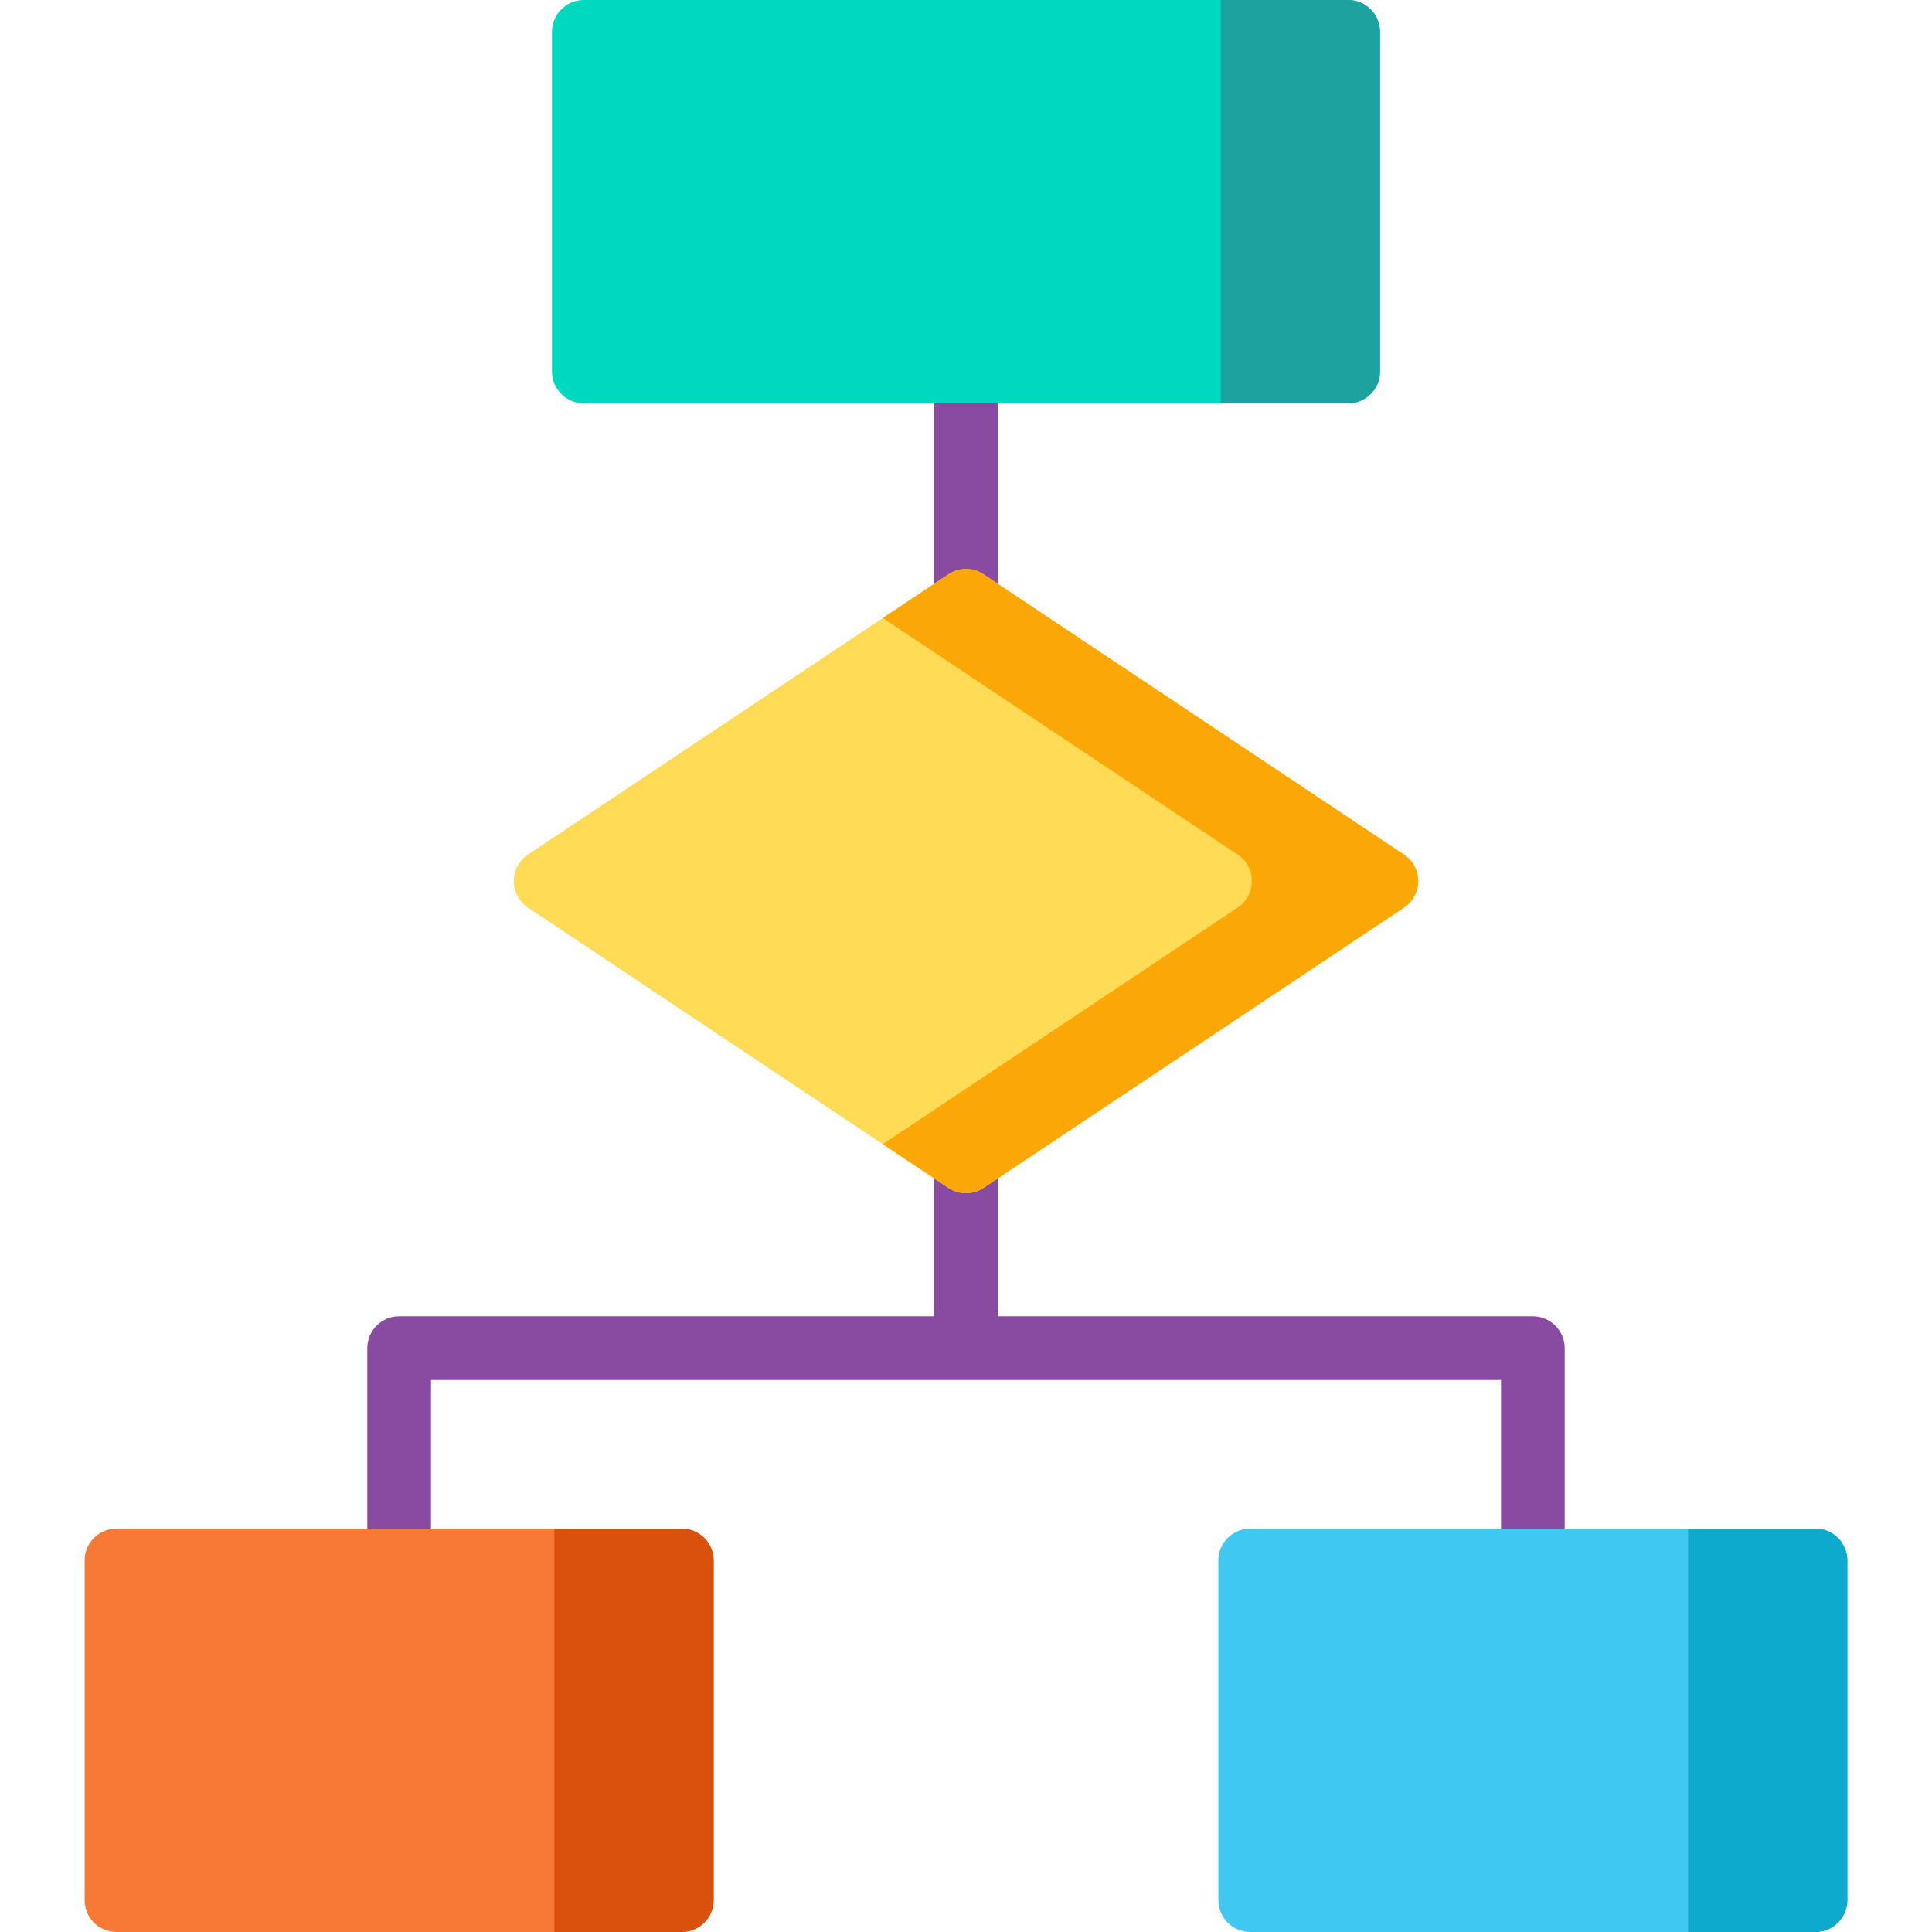
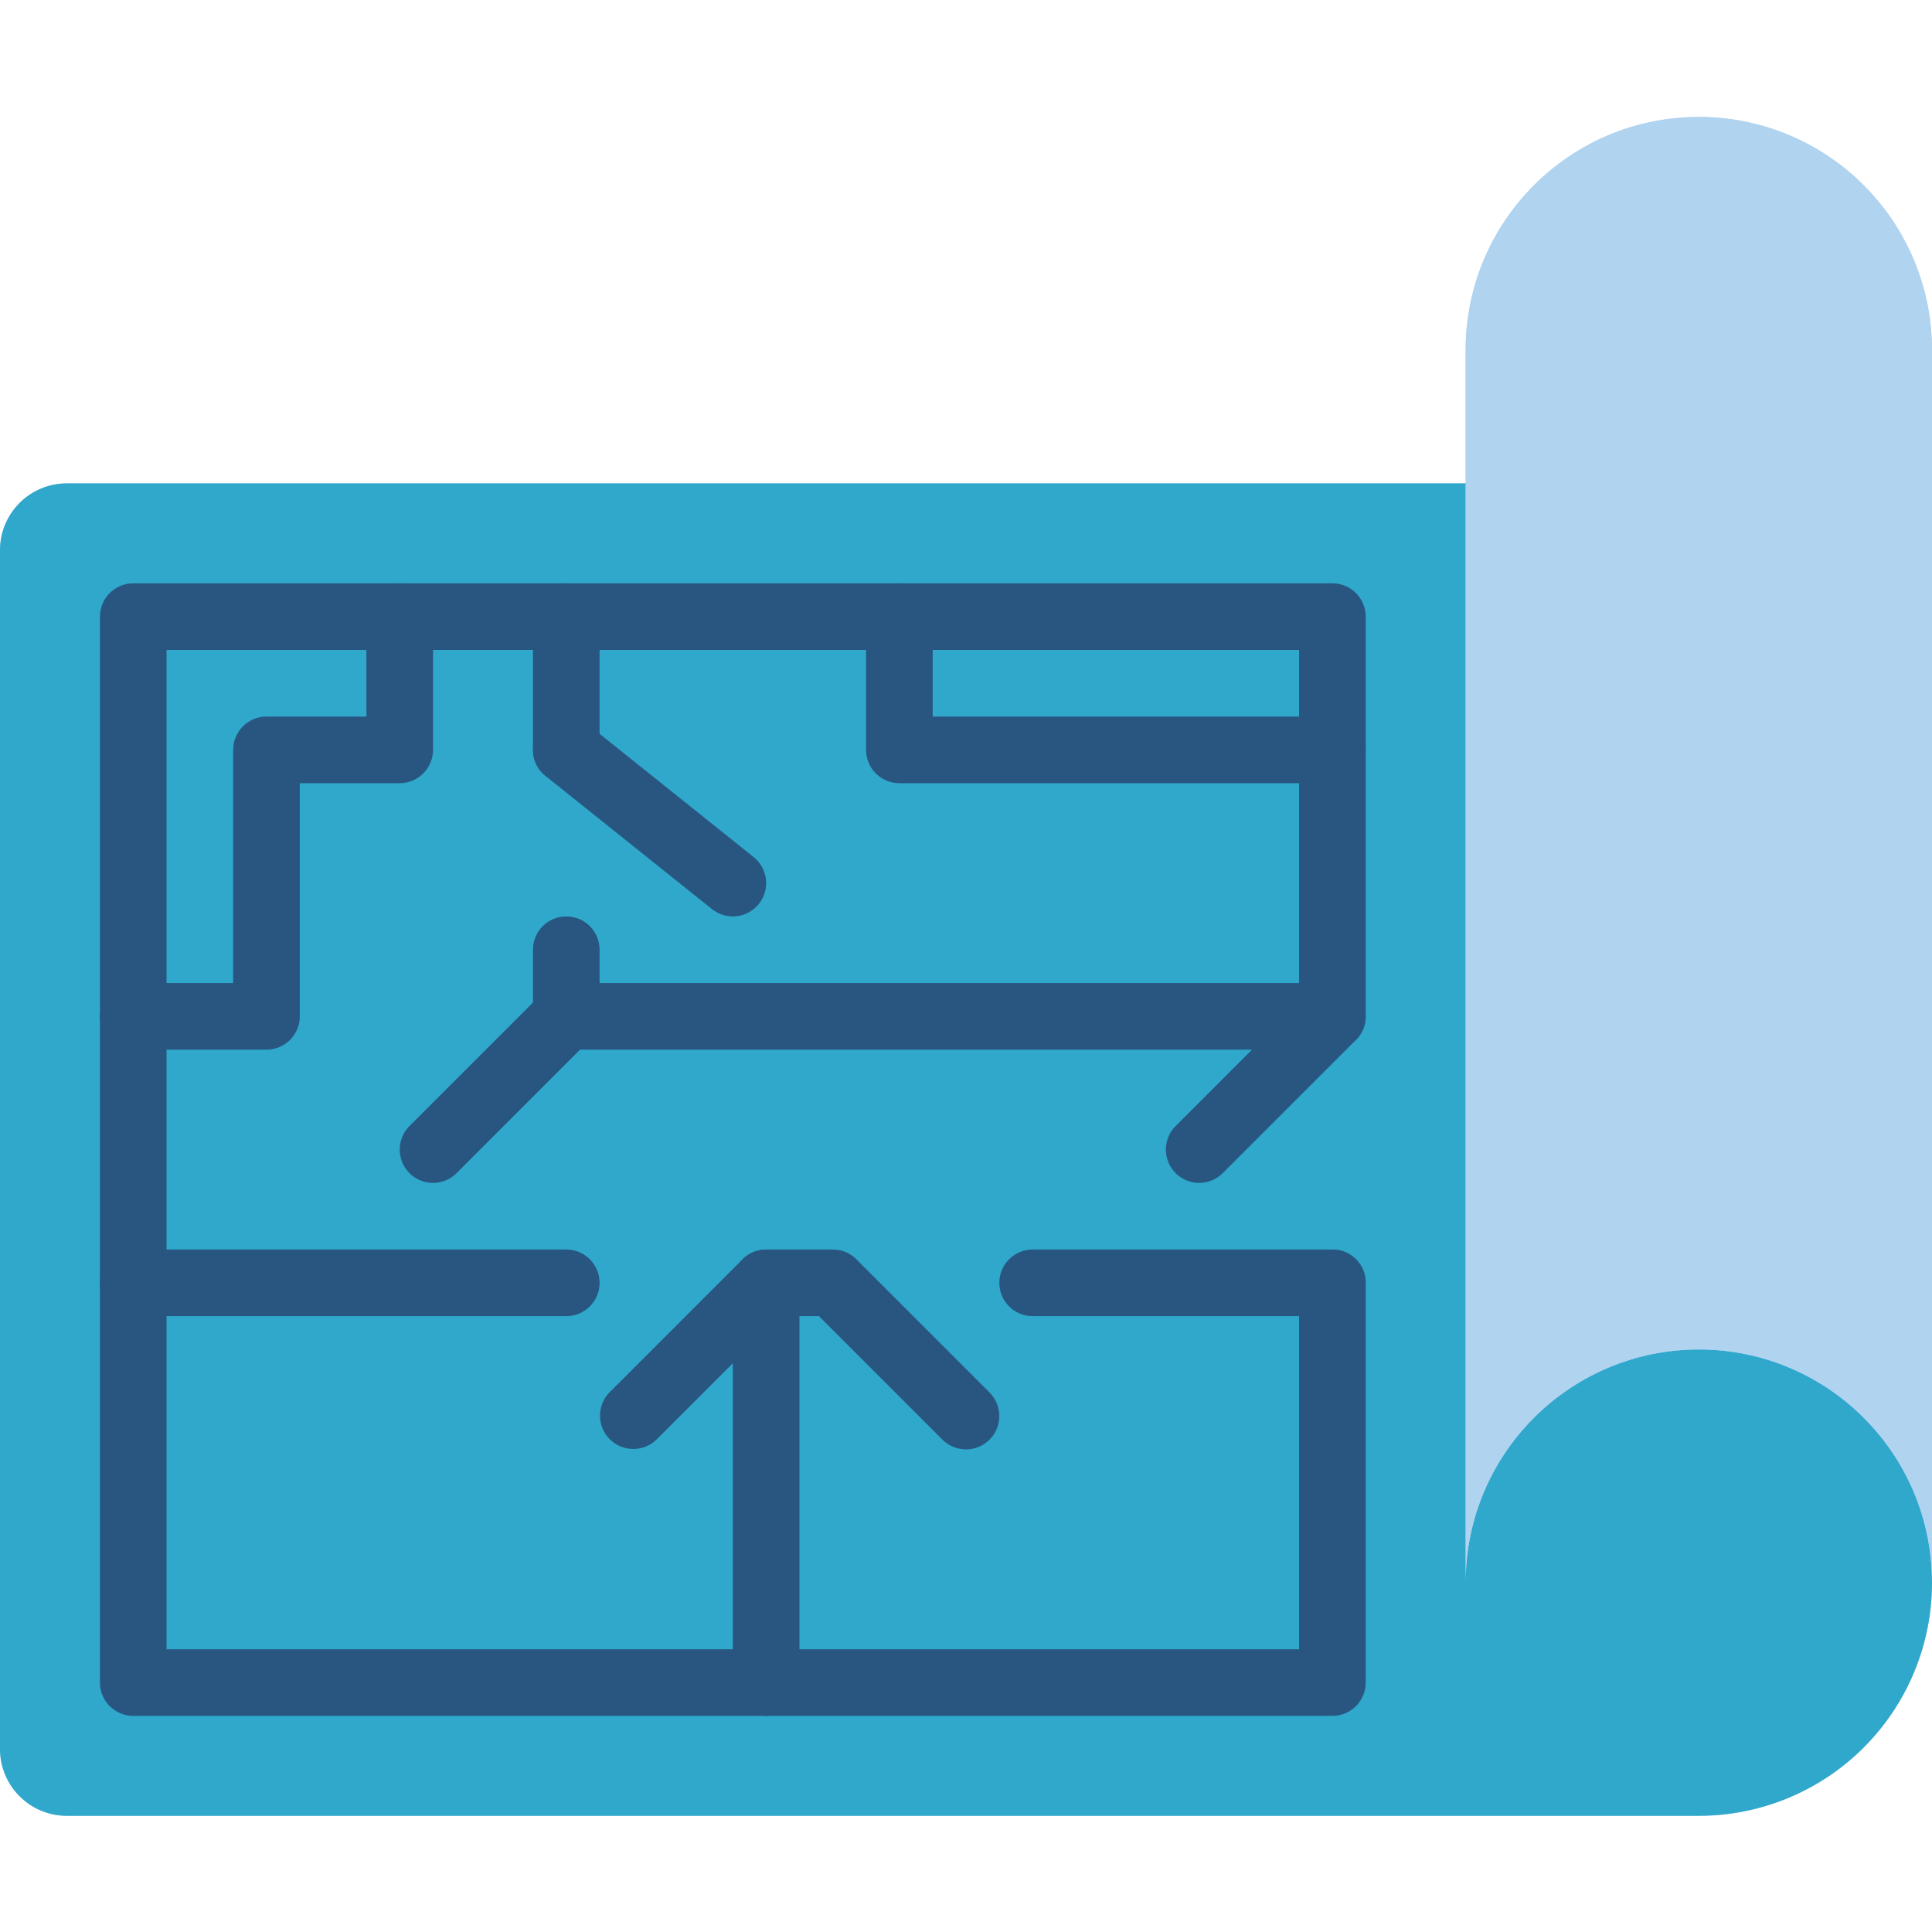
- <svg xmlns="http://www.w3.org/2000/svg" version="1.1" id="Layer_1" x="0px" y="0px" viewBox="0 0 512 512" style="enable-background:new 0 0 512 512;" xml:space="preserve">
-   <g>
-     <path style="fill:#894BA2;" d="M255.999,167.666c-4.662,0-8.44-3.779-8.44-8.44V98.462c0-4.661,3.778-8.44,8.44-8.44   s8.44,3.779,8.44,8.44v60.765C264.439,163.887,260.661,167.666,255.999,167.666z" />
-     <path style="fill:#894BA2;" d="M406.224,348.835H264.439v-41.071c0-4.661-3.778-8.44-8.44-8.44s-8.44,3.779-8.44,8.44v41.071   H105.775c-4.662,0-8.44,3.779-8.44,8.44v55.876c0,4.661,3.778,8.44,8.44,8.44s8.44-3.779,8.44-8.44v-47.436h283.569v47.824   c0,4.661,3.778,8.44,8.44,8.44s8.44-3.779,8.44-8.44v-56.264C414.663,352.614,410.886,348.835,406.224,348.835z" />
+ <svg xmlns="http://www.w3.org/2000/svg" height="512pt" viewBox="0 -31 512 512" width="512pt">
+   <path d="m450.207 0c-34.129 0-61.793 27.664-61.793 61.793v35.309h-370.758c-9.738.031-17.629 7.918-17.656 17.656v317.793c.027 9.738 7.918 17.629 17.656 17.656h432.551c16.387 0 32.105-6.512 43.695-18.098 11.586-11.59 18.098-27.309 18.098-43.695v-326.621c0-16.387-6.512-32.105-18.098-43.695-11.59-11.586-27.309-18.098-43.695-18.098zm0 0" fill="#b0d3f0" />
+   <path d="m512 388.414c0 16.387-6.512 32.105-18.098 43.695-11.59 11.586-27.309 18.098-43.695 18.098h-432.551c-9.738-.027-17.629-7.918-17.656-17.656v-317.793c.027-9.738 7.918-17.625 17.656-17.656h370.758v291.312c0-34.129 27.664-61.793 61.793-61.793 34.129 0 61.793 27.664 61.793 61.793zm0 0" fill="#2fa8cc" />
+   <path d="m512 61.793v326.621c0-34.129-27.664-61.793-61.793-61.793-34.129 0-61.793 27.664-61.793 61.793v-326.621c0-34.129 27.664-61.793 61.793-61.793 34.129 0 61.793 27.664 61.793 61.793zm0 0" fill="#b0d3f0" />
+   <g fill="#285680">
+     <path d="m150.07 247.172c-4.875 0-8.828-3.953-8.828-8.828v-17.652c0-4.879 3.953-8.828 8.828-8.828s8.828 3.949 8.828 8.828v17.652c0 4.875-3.953 8.828-8.828 8.828zm0 0" />
+     <path d="m150.07 176.551c-4.875 0-8.828-3.953-8.828-8.828v-35.309c0-4.875 3.953-8.828 8.828-8.828s8.828 3.953 8.828 8.828v35.309c0 4.875-3.953 8.828-8.828 8.828zm0 0" />
+     <path d="m220.691 317.793h-17.656c-4.875 0-8.828-3.953-8.828-8.828s3.953-8.828 8.828-8.828h17.656c4.875 0 8.824 3.953 8.824 8.828s-3.949 8.828-8.824 8.828zm0 0" />
+     <path d="m353.102 317.793h-79.445c-4.875 0-8.828-3.953-8.828-8.828s3.953-8.828 8.828-8.828h79.445c4.879 0 8.828 3.953 8.828 8.828s-3.949 8.828-8.828 8.828zm0 0" />
+     <path d="m150.07 317.793h-114.762c-4.875 0-8.824-3.953-8.824-8.828s3.949-8.828 8.824-8.828h114.762c4.875 0 8.828 3.953 8.828 8.828s-3.953 8.828-8.828 8.828zm0 0" />
+     <path d="m317.793 282.484c-3.57-.004-6.789-2.152-8.152-5.453-1.367-3.297-.613-7.094 1.91-9.617l20.242-20.242h-181.723c-4.875 0-8.828-3.953-8.828-8.828s3.953-8.828 8.828-8.828h203.031c3.57.004 6.789 2.152 8.156 5.453 1.367 3.297.609 7.094-1.914 9.617l-35.309 35.309c-1.656 1.656-3.902 2.586-6.242 2.59zm0 0" />
+     <path d="m203.035 423.723c-4.875 0-8.828-3.949-8.828-8.824v-84.625l-20.242 20.242c-3.465 3.348-8.969 3.301-12.375-.105s-3.453-8.91-.105-12.375l35.309-35.312c2.523-2.523 6.32-3.277 9.621-1.91 3.297 1.363 5.445 4.582 5.449 8.152v105.934c0 4.875-3.953 8.824-8.828 8.824zm0 0" />
+     <path d="m114.758 282.484c-3.57-.004-6.785-2.152-8.152-5.453-1.367-3.297-.613-7.094 1.91-9.617l35.312-35.309c3.465-3.348 8.969-3.301 12.375.105s3.453 8.91.105 12.375l-35.309 35.309c-1.656 1.656-3.898 2.586-6.242 2.59zm0 0" />
+     <path d="m194.207 211.863c-2.004 0-3.953-.684-5.516-1.934l-44.141-35.312c-3.809-3.047-4.422-8.602-1.375-12.41 3.047-3.809 8.602-4.426 12.41-1.379l44.137 35.312c2.93 2.34 4.059 6.277 2.816 9.816-1.238 3.539-4.582 5.906-8.332 5.906zm0 0" />
+     <path d="m256 353.102c-2.34 0-4.586-.93-6.242-2.586l-35.309-35.309c-3.348-3.465-3.297-8.969.105-12.375 3.406-3.406 8.914-3.453 12.375-.109l35.312 35.312c2.523 2.523 3.277 6.32 1.91 9.617-1.363 3.301-4.582 5.449-8.152 5.449zm0 0" />
+     <path d="m70.621 247.172h-35.312c-4.875 0-8.824-3.953-8.824-8.828s3.949-8.828 8.824-8.828h26.484v-61.793c0-4.875 3.953-8.824 8.828-8.824h26.48v-26.484c0-4.875 3.953-8.828 8.828-8.828s8.828 3.953 8.828 8.828v35.309c0 4.875-3.953 8.828-8.828 8.828h-26.48v61.793c0 4.875-3.953 8.828-8.828 8.828zm0 0" />
+     <path d="m353.102 176.551h-114.758c-4.875 0-8.828-3.953-8.828-8.828v-35.309c0-4.875 3.953-8.828 8.828-8.828s8.828 3.953 8.828 8.828v26.484h105.93c4.879 0 8.828 3.949 8.828 8.824s-3.949 8.828-8.828 8.828zm0 0" />
+     <path d="m353.102 423.723h-317.793c-4.875 0-8.824-3.949-8.824-8.824v-282.484c0-4.875 3.949-8.828 8.824-8.828h317.793c4.879 0 8.828 3.953 8.828 8.828v105.93c0 4.875-3.949 8.828-8.828 8.828-4.875 0-8.824-3.953-8.824-8.828v-97.102h-300.141v264.828h300.141v-97.105c0-4.875 3.949-8.828 8.824-8.828 4.879 0 8.828 3.953 8.828 8.828v105.934c0 4.875-3.949 8.824-8.828 8.824zm0 0" />
  </g>
-   <path style="fill:#3FC8F2;" d="M481.129,405.099h-149.81c-4.662,0-8.44,3.779-8.44,8.44v90.022c0,4.661,3.778,8.44,8.44,8.44H481.13  c4.662,0,8.44-3.779,8.44-8.44v-90.022C489.568,408.878,485.791,405.099,481.129,405.099z" />
-   <path style="fill:#0DAACE;" d="M481.129,405.099H447.37V512h33.758c4.662,0,8.44-3.779,8.44-8.44v-90.022  C489.568,408.878,485.791,405.099,481.129,405.099z" />
-   <path style="fill:#F77935;" d="M180.68,405.099H30.87c-4.662,0-8.44,3.779-8.44,8.44v90.022c0,4.661,3.778,8.44,8.44,8.44h149.811  c4.662,0,8.44-3.779,8.44-8.44v-90.022C189.12,408.878,185.342,405.099,180.68,405.099z" />
-   <path style="fill:#D9510D;" d="M180.68,405.099h-33.758V512h33.758c4.662,0,8.44-3.779,8.44-8.44v-90.022  C189.12,408.878,185.342,405.099,180.68,405.099z" />
-   <path style="fill:#FFDB56;" d="M372.083,226.473l-111.402-74.268c-2.836-1.89-6.528-1.89-9.362,0l-111.402,74.268  c-2.348,1.565-3.758,4.2-3.758,7.022c0,2.822,1.41,5.456,3.758,7.022l111.402,74.268c1.418,0.945,3.049,1.418,4.681,1.418  c1.632,0,3.263-0.473,4.681-1.418l111.402-74.268c2.348-1.565,3.758-4.2,3.758-7.022  C375.841,230.672,374.431,228.037,372.083,226.473z" />
-   <path style="fill:#FBA806;" d="M372.083,226.473l-111.402-74.268c-2.836-1.89-6.528-1.89-9.362,0l-17.36,11.573l94.043,62.695  c2.348,1.565,3.758,4.2,3.758,7.022c0,2.822-1.41,5.456-3.758,7.022l-94.043,62.696l17.36,11.573  c1.418,0.945,3.049,1.418,4.681,1.418c1.632,0,3.263-0.473,4.681-1.418l111.402-74.268c2.348-1.565,3.758-4.2,3.758-7.022  C375.841,230.672,374.431,228.037,372.083,226.473z" />
-   <path style="fill:#00D9C0;" d="M357.274,0H154.725c-4.662,0-8.44,3.779-8.44,8.44v90.022c0,4.661,3.778,8.44,8.44,8.44h202.549  c4.662,0,8.44-3.779,8.44-8.44V8.44C365.714,3.779,361.936,0,357.274,0z" />
-   <path style="fill:#1EA29F;" d="M357.274,0h-33.758v106.901h33.758c4.662,0,8.44-3.779,8.44-8.44V8.44  C365.714,3.779,361.936,0,357.274,0z" />
-   <g>
- </g>
-   <g>
- </g>
-   <g>
- </g>
-   <g>
- </g>
-   <g>
- </g>
-   <g>
- </g>
-   <g>
- </g>
-   <g>
- </g>
-   <g>
- </g>
-   <g>
- </g>
-   <g>
- </g>
-   <g>
- </g>
-   <g>
- </g>
-   <g>
- </g>
-   <g>
- </g>
</svg>
